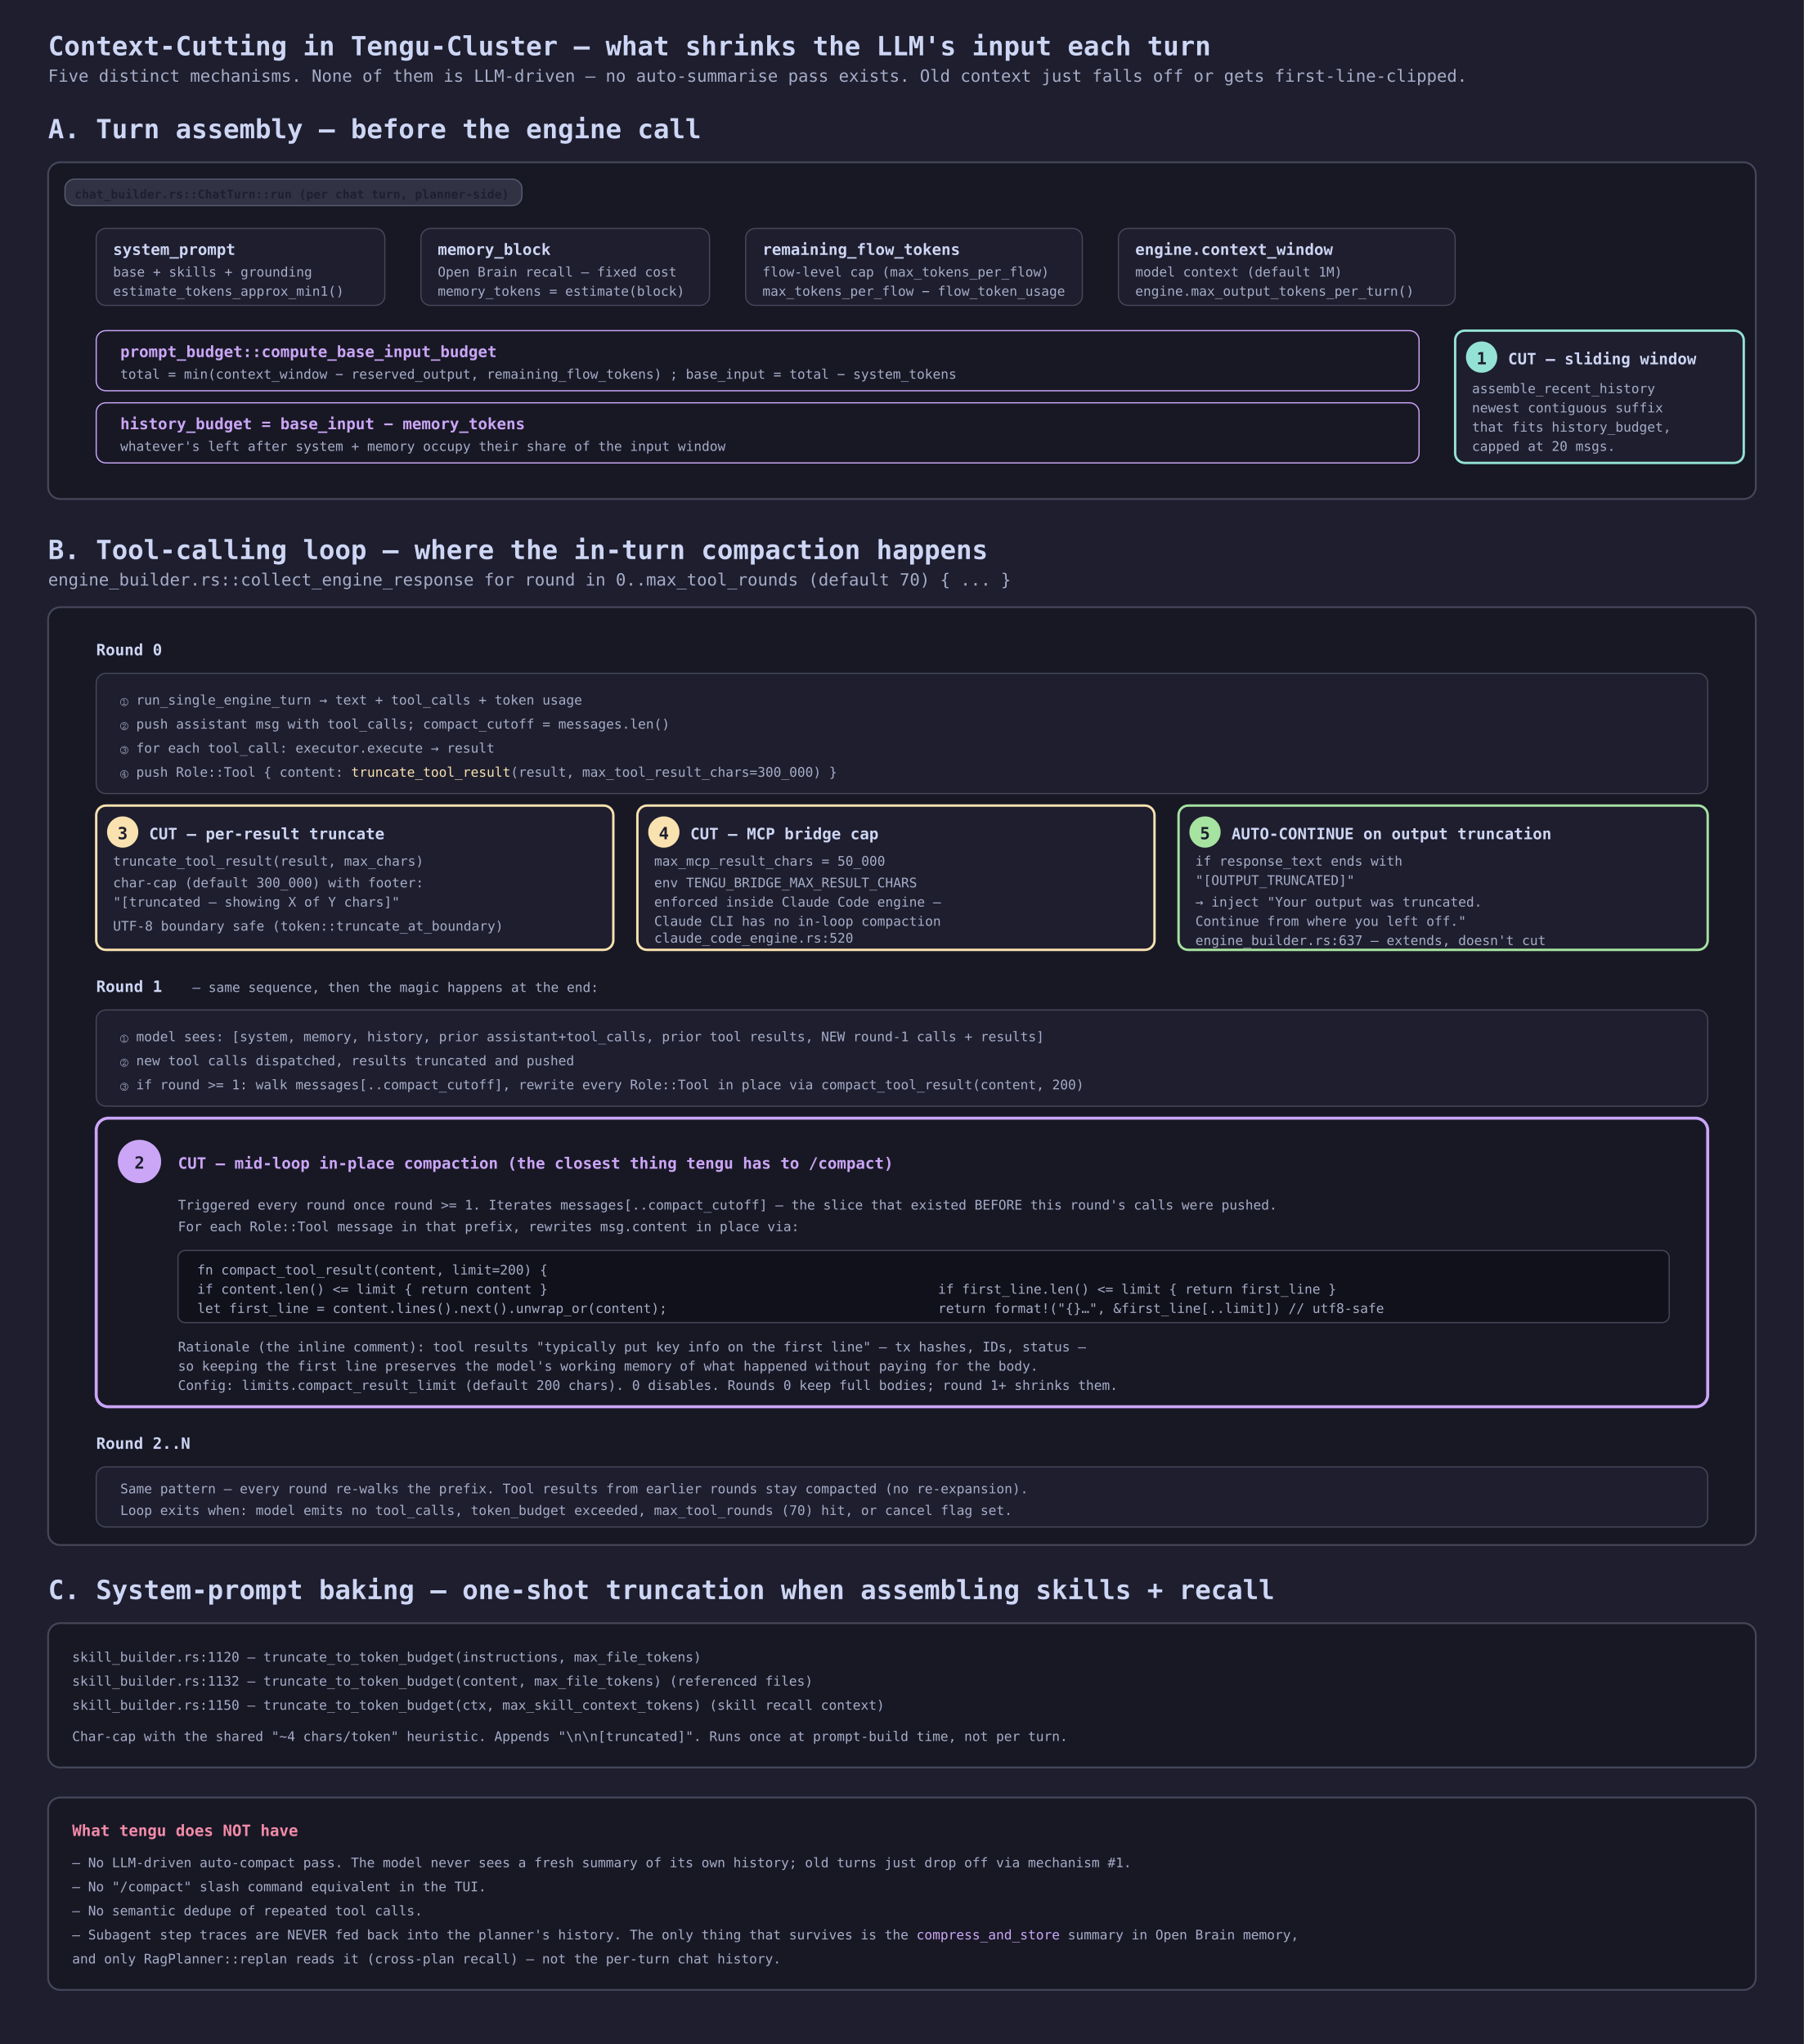
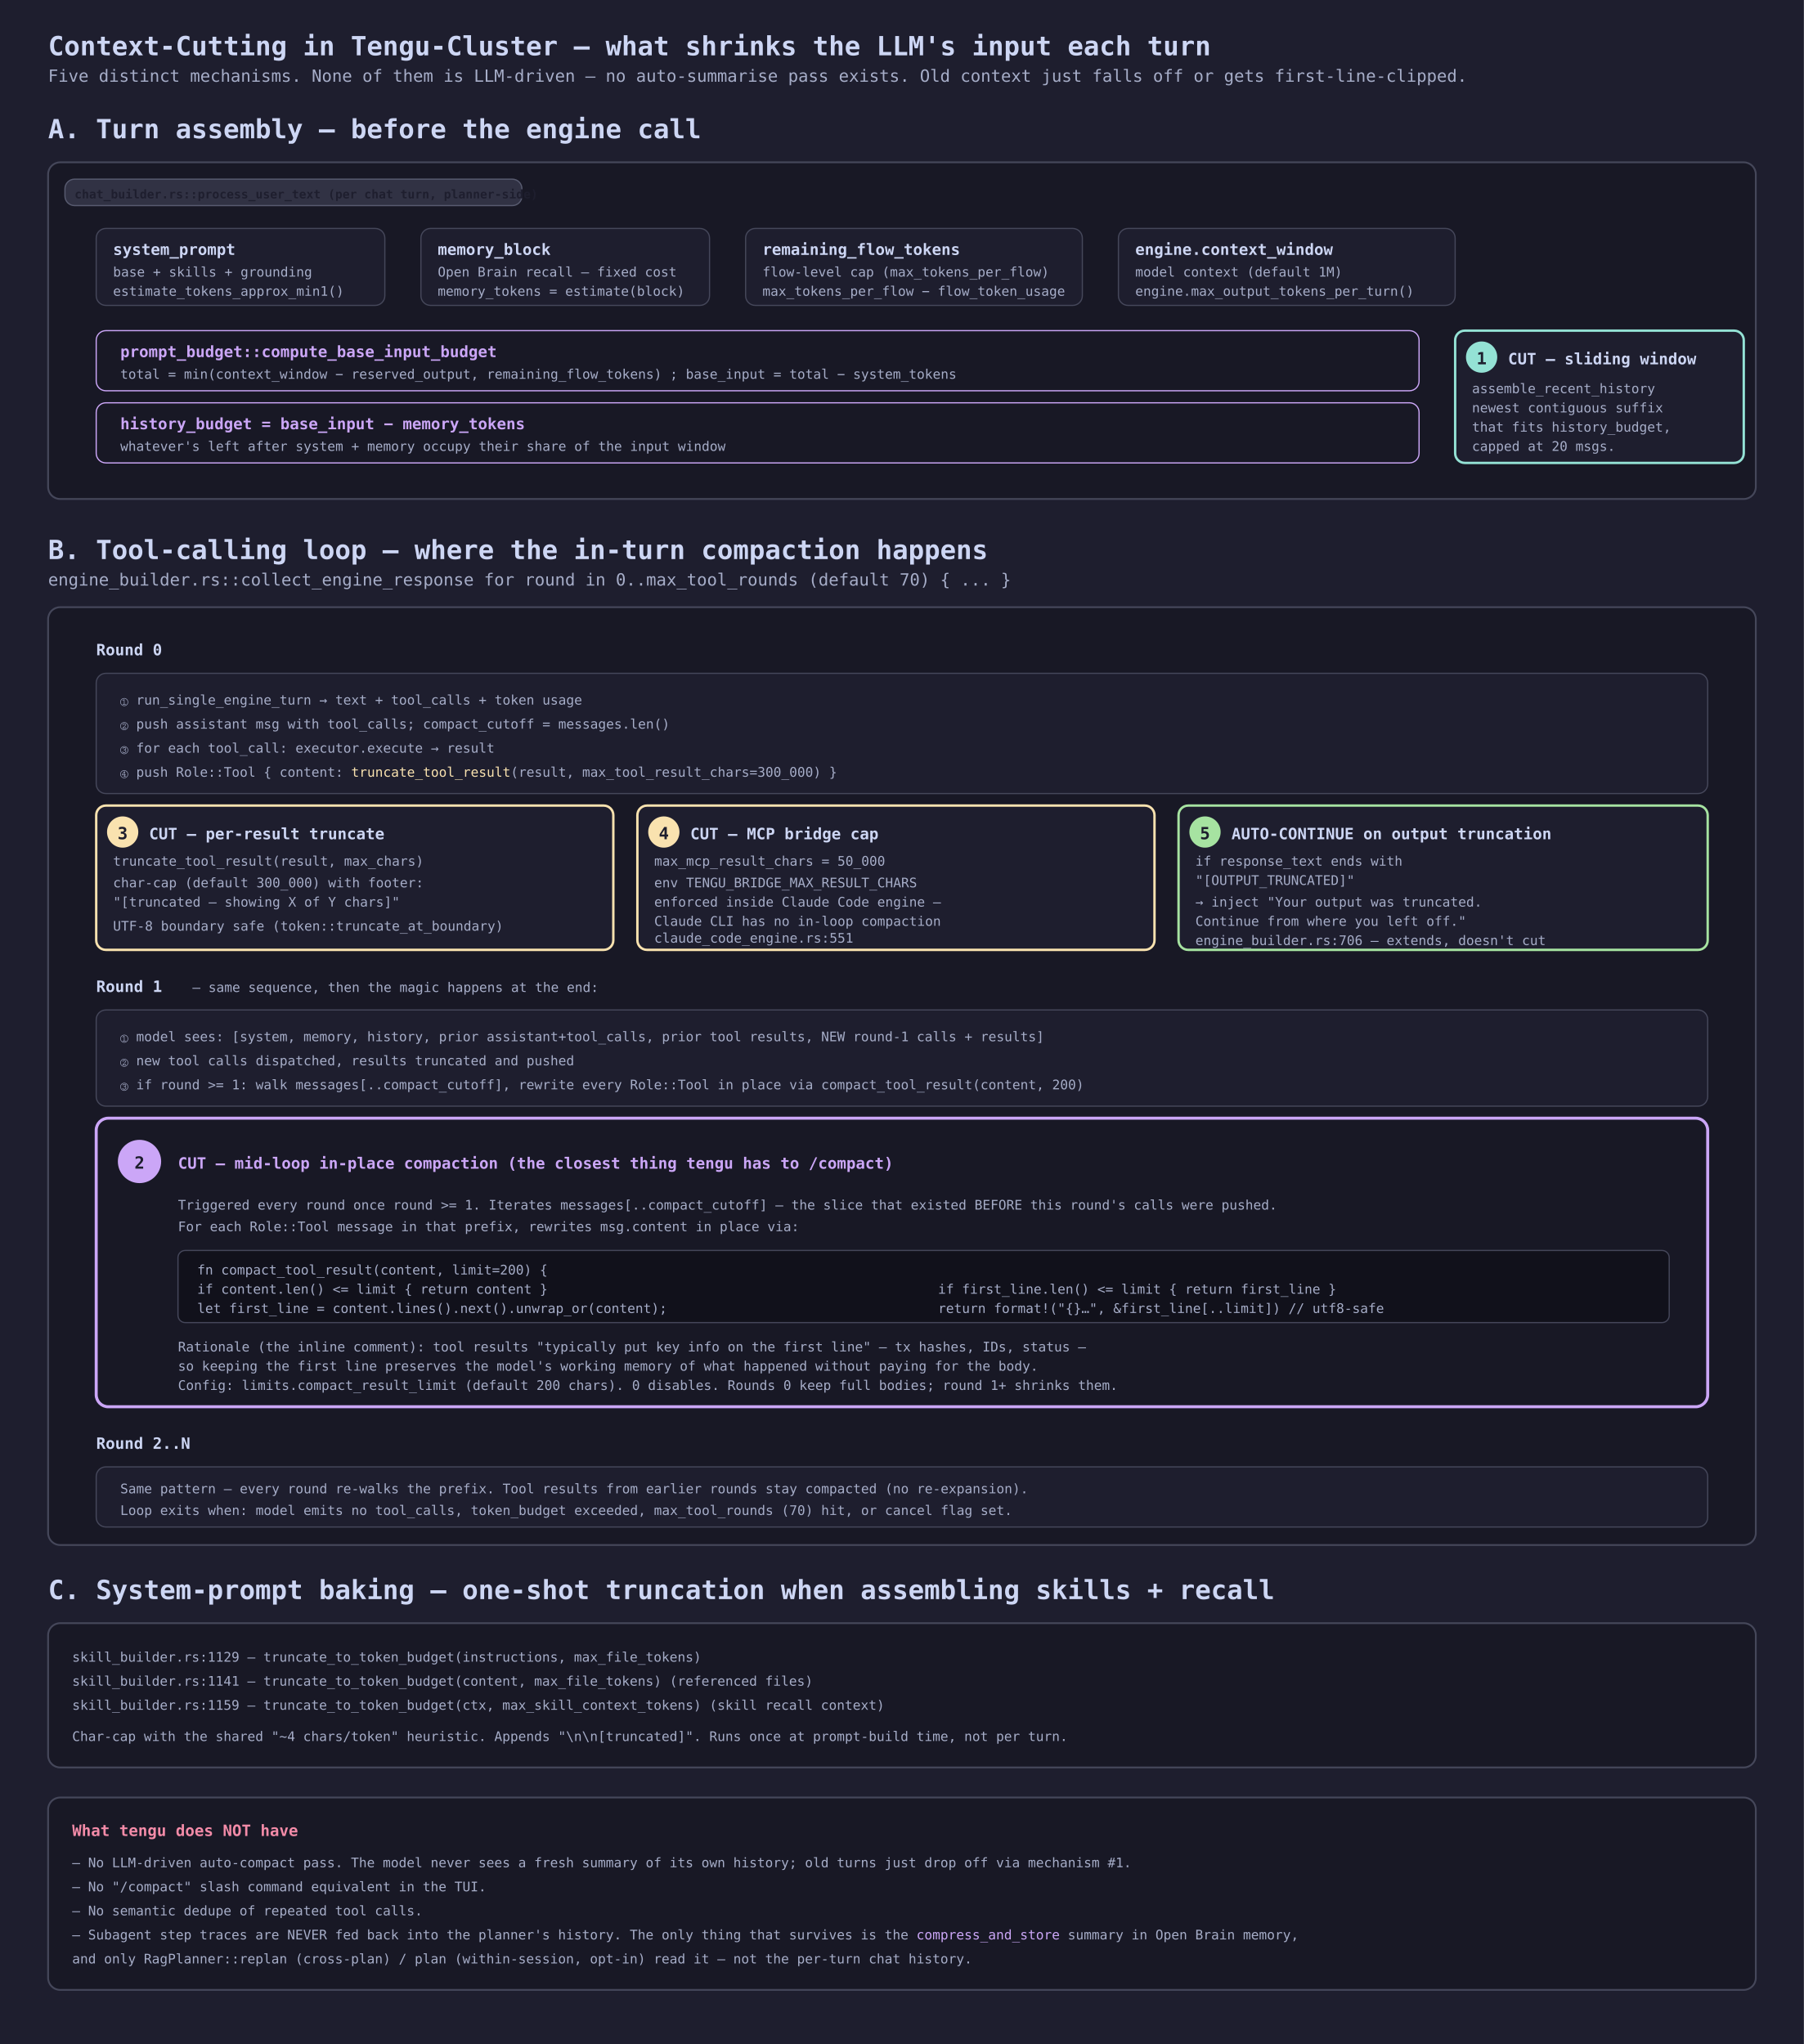
<svg xmlns="http://www.w3.org/2000/svg" viewBox="0 0 1500 1700" font-family="ui-monospace, SFMono-Regular, Menlo, monospace">
  <defs>
    <marker id="arr" viewBox="0 0 10 10" refX="9" refY="5" markerWidth="7" markerHeight="7" orient="auto-start-reverse">
      <path d="M0,0 L10,5 L0,10 z" fill="#cdd6f4" />
    </marker>
    <marker id="arrG" viewBox="0 0 10 10" refX="9" refY="5" markerWidth="7" markerHeight="7" orient="auto-start-reverse">
      <path d="M0,0 L10,5 L0,10 z" fill="#a6e3a1" />
    </marker>
    <marker id="arrY" viewBox="0 0 10 10" refX="9" refY="5" markerWidth="7" markerHeight="7" orient="auto-start-reverse">
      <path d="M0,0 L10,5 L0,10 z" fill="#f9e2af" />
    </marker>
    <marker id="arrP" viewBox="0 0 10 10" refX="9" refY="5" markerWidth="7" markerHeight="7" orient="auto-start-reverse">
      <path d="M0,0 L10,5 L0,10 z" fill="#cba6f7" />
    </marker>
    <style>
      .bg     { fill: #1e1e2e; }
      .panel  { fill: #181825; stroke: #45475a; stroke-width: 1.5; rx: 10; }
      .panelH { fill: #313244; stroke: #585b70; stroke-width: 1; rx: 8; }
      .accent { fill: #cba6f7; }
      .ok     { fill: #a6e3a1; }
      .warn   { fill: #f9e2af; }
      .err    { fill: #f38ba8; }
      .blue   { fill: #89b4fa; }
      .pink   { fill: #f5c2e7; }
      .teal   { fill: #94e2d5; }
      .muted  { fill: #6c7086; }
      text    { fill: #cdd6f4; font-size: 13px; }
      .title  { font-size: 22px; font-weight: 700; fill: #cdd6f4; }
      .sub    { font-size: 14px; fill: #a6adc8; }
      .small  { font-size: 11px; fill: #a6adc8; }
      .tag    { font-size: 10px; fill: #1e1e2e; font-weight: 700; }
      .mono   { font-family: ui-monospace, monospace; }
      .edge   { stroke: #cdd6f4; stroke-width: 1.5; fill: none; }
      .edgeG  { stroke: #a6e3a1; stroke-width: 1.8; fill: none; }
      .edgeY  { stroke: #f9e2af; stroke-width: 1.8; fill: none; }
      .edgeP  { stroke: #cba6f7; stroke-width: 1.8; fill: none; }
      .dash   { stroke-dasharray: 4 4; }
      .num    { fill: #1e1e2e; font-weight: 700; font-size: 14px; }
    </style>
  </defs>
  <rect class="bg" width="1500" height="1700" />
  <text x="40" y="46" class="title">Context-Cutting in Tengu-Cluster — what shrinks the LLM's input each turn</text>
  <text x="40" y="68" class="sub">Five distinct mechanisms. None of them is LLM-driven — no auto-summarise pass exists. Old context just falls off or gets first-line-clipped.</text>
  <text x="40" y="115" class="title teal">A. Turn assembly  —  before the engine call</text>
  <g transform="translate(40,135)">
    <rect class="panel" width="1420" height="280" />
    <rect class="panelH" x="14" y="14" width="380" height="22" />
-     <text x="22" y="30" class="tag">chat_builder.rs::ChatTurn::run  (per chat turn, planner-side)</text>
+     <text x="22" y="30" class="tag">chat_builder.rs::process_user_text  (per chat turn, planner-side)</text>
    <g transform="translate(40,55)">
      <rect width="240" height="64" rx="8" fill="#1e1e2e" stroke="#45475a" />
      <text x="14" y="22" font-weight="700">system_prompt</text>
      <text x="14" y="40" class="small">base + skills + grounding</text>
      <text x="14" y="56" class="small mono muted">estimate_tokens_approx_min1()</text>
    </g>
    <g transform="translate(310,55)">
      <rect width="240" height="64" rx="8" fill="#1e1e2e" stroke="#45475a" />
      <text x="14" y="22" font-weight="700">memory_block</text>
      <text x="14" y="40" class="small">Open Brain recall — fixed cost</text>
      <text x="14" y="56" class="small mono muted">memory_tokens = estimate(block)</text>
    </g>
    <g transform="translate(580,55)">
      <rect width="280" height="64" rx="8" fill="#1e1e2e" stroke="#45475a" />
      <text x="14" y="22" font-weight="700">remaining_flow_tokens</text>
      <text x="14" y="40" class="small">flow-level cap (max_tokens_per_flow)</text>
      <text x="14" y="56" class="small mono muted">max_tokens_per_flow − flow_token_usage</text>
    </g>
    <g transform="translate(890,55)">
      <rect width="280" height="64" rx="8" fill="#1e1e2e" stroke="#45475a" />
      <text x="14" y="22" font-weight="700">engine.context_window</text>
      <text x="14" y="40" class="small">model context (default 1M)</text>
      <text x="14" y="56" class="small mono muted">engine.max_output_tokens_per_turn()</text>
    </g>
    <g transform="translate(40,140)">
      <rect width="1100" height="50" rx="8" fill="#181825" stroke="#cba6f7" />
      <text x="20" y="22" font-weight="700" class="accent">prompt_budget::compute_base_input_budget</text>
      <text x="20" y="40" class="small mono">total = min(context_window − reserved_output, remaining_flow_tokens) ;  base_input = total − system_tokens</text>
    </g>
    <g transform="translate(40,200)">
      <rect width="1100" height="50" rx="8" fill="#181825" stroke="#cba6f7" />
      <text x="20" y="22" font-weight="700" class="accent">history_budget = base_input − memory_tokens</text>
      <text x="20" y="40" class="small">whatever's left after system + memory occupy their share of the input window</text>
    </g>
    <g transform="translate(1170,140)">
      <rect width="240" height="110" rx="8" fill="#1e1e2e" stroke="#94e2d5" stroke-width="2" />
      <circle cx="22" cy="22" r="13" class="teal" />
      <text x="22" y="28" text-anchor="middle" class="num">1</text>
      <text x="44" y="28" font-weight="700">CUT — sliding window</text>
      <text x="14" y="52" class="small mono">assemble_recent_history</text>
      <text x="14" y="68" class="small">newest contiguous suffix</text>
      <text x="14" y="84" class="small">that fits history_budget,</text>
      <text x="14" y="100" class="small">capped at 20 msgs.</text>
    </g>
  </g>
  <text x="40" y="465" class="title pink">B. Tool-calling loop  —  where the in-turn compaction happens</text>
  <text x="40" y="487" class="sub mono">engine_builder.rs::collect_engine_response   for round in 0..max_tool_rounds (default 70) { ... }</text>
  <g transform="translate(40,505)">
    <rect class="panel" width="1420" height="780" />
    <text x="40" y="40" font-weight="700">Round 0</text>
    <g transform="translate(40,55)">
      <rect width="1340" height="100" rx="8" fill="#1e1e2e" stroke="#45475a" />
      <text x="20" y="26" class="small">① <tspan class="mono">run_single_engine_turn</tspan> → text + tool_calls + token usage</text>
      <text x="20" y="46" class="small">② push assistant msg with tool_calls; <tspan class="mono">compact_cutoff = messages.len()</tspan>
      </text>
      <text x="20" y="66" class="small">③ for each tool_call: <tspan class="mono">executor.execute</tspan> → result</text>
      <text x="20" y="86" class="small">④ push <tspan class="mono">Role::Tool { content: <tspan class="warn">truncate_tool_result</tspan>(result, max_tool_result_chars=300_000) }</tspan>
      </text>
    </g>
    <g transform="translate(40,165)">
      <rect width="430" height="120" rx="8" fill="#1e1e2e" stroke="#f9e2af" stroke-width="2" />
      <circle cx="22" cy="22" r="13" class="warn" />
      <text x="22" y="28" text-anchor="middle" class="num">3</text>
      <text x="44" y="28" font-weight="700">CUT — per-result truncate</text>
      <text x="14" y="50" class="small mono">truncate_tool_result(result, max_chars)</text>
      <text x="14" y="68" class="small">char-cap (default 300_000) with footer:</text>
      <text x="14" y="84" class="small mono">"[truncated — showing X of Y chars]"</text>
      <text x="14" y="104" class="small muted">UTF-8 boundary safe (token::truncate_at_boundary)</text>
    </g>
    <g transform="translate(490,165)">
      <rect width="430" height="120" rx="8" fill="#1e1e2e" stroke="#f9e2af" stroke-width="2" />
      <circle cx="22" cy="22" r="13" class="warn" />
      <text x="22" y="28" text-anchor="middle" class="num">4</text>
      <text x="44" y="28" font-weight="700">CUT — MCP bridge cap</text>
      <text x="14" y="50" class="small mono">max_mcp_result_chars = 50_000</text>
      <text x="14" y="68" class="small">env <tspan class="mono">TENGU_BRIDGE_MAX_RESULT_CHARS</tspan>
      </text>
      <text x="14" y="84" class="small">enforced inside Claude Code engine —</text>
      <text x="14" y="100" class="small">Claude CLI has no in-loop compaction</text>
-       <text x="14" y="114" class="small muted">claude_code_engine.rs:520</text>
+       <text x="14" y="114" class="small muted">claude_code_engine.rs:551</text>
    </g>
    <g transform="translate(940,165)">
      <rect width="440" height="120" rx="8" fill="#1e1e2e" stroke="#a6e3a1" stroke-width="2" />
      <circle cx="22" cy="22" r="13" class="ok" />
      <text x="22" y="28" text-anchor="middle" class="num">5</text>
      <text x="44" y="28" font-weight="700">AUTO-CONTINUE on output truncation</text>
      <text x="14" y="50" class="small">if response_text ends with</text>
      <text x="14" y="66" class="small mono">"[OUTPUT_TRUNCATED]"</text>
      <text x="14" y="84" class="small">→ inject "Your output was truncated.</text>
      <text x="14" y="100" class="small">Continue from where you left off."</text>
-       <text x="14" y="116" class="small muted">engine_builder.rs:637 — extends, doesn't cut</text>
+       <text x="14" y="116" class="small muted">engine_builder.rs:706 — extends, doesn't cut</text>
    </g>
    <text x="40" y="320" font-weight="700">Round 1</text>
    <text x="120" y="320" class="small muted">— same sequence, then the magic happens at the end:</text>
    <g transform="translate(40,335)">
      <rect width="1340" height="80" rx="8" fill="#1e1e2e" stroke="#45475a" />
      <text x="20" y="26" class="small">① model sees: [system, memory, history, prior assistant+tool_calls, prior tool results, NEW round-1 calls + results]</text>
      <text x="20" y="46" class="small">② new tool calls dispatched, results truncated and pushed</text>
      <text x="20" y="66" class="small accent">③ if round &gt;= 1: walk messages[..compact_cutoff], rewrite every Role::Tool in place via compact_tool_result(content, 200)</text>
    </g>
    <g transform="translate(40,425)">
      <rect width="1340" height="240" rx="10" fill="#181825" stroke="#cba6f7" stroke-width="2.5" />
      <circle cx="36" cy="36" r="18" class="accent" />
      <text x="36" y="42" text-anchor="middle" class="num" font-size="18">2</text>
      <text x="68" y="42" font-weight="700" font-size="16" class="accent">CUT — mid-loop in-place compaction  (the closest thing tengu has to /compact)</text>
      <text x="68" y="76" class="small">Triggered every round once <tspan class="mono">round &gt;= 1</tspan>. Iterates <tspan class="mono">messages[..compact_cutoff]</tspan> — the slice that existed BEFORE this round's calls were pushed.</text>
      <text x="68" y="94" class="small">For each <tspan class="mono">Role::Tool</tspan> message in that prefix, rewrites <tspan class="mono">msg.content</tspan> in place via:</text>
      <rect x="68" y="110" width="1240" height="60" rx="6" fill="#11111b" stroke="#45475a" />
      <text x="84" y="130" class="small mono">fn compact_tool_result(content, limit=200) {</text>
      <text x="84" y="146" class="small mono">    if content.len() &lt;= limit { return content }</text>
      <text x="84" y="162" class="small mono">    let first_line = content.lines().next().unwrap_or(content);</text>
      <text x="700" y="146" class="small mono">    if first_line.len() &lt;= limit { return first_line }</text>
      <text x="700" y="162" class="small mono">    return format!("{}…", &amp;first_line[..limit])  // utf8-safe</text>
      <text x="68" y="194" class="small">Rationale (the inline comment): tool results "typically put key info on the first line" — tx hashes, IDs, status —</text>
      <text x="68" y="210" class="small">so keeping the first line preserves the model's working memory of what happened without paying for the body.</text>
      <text x="68" y="226" class="small muted">Config: <tspan class="mono">limits.compact_result_limit</tspan> (default 200 chars). 0 disables. Rounds 0 keep full bodies; round 1+ shrinks them.</text>
    </g>
    <text x="40" y="700" font-weight="700">Round 2..N</text>
    <g transform="translate(40,715)">
      <rect width="1340" height="50" rx="8" fill="#1e1e2e" stroke="#45475a" />
      <text x="20" y="22" class="small">Same pattern — every round re-walks the prefix. Tool results from earlier rounds stay compacted (no re-expansion).</text>
      <text x="20" y="40" class="small">Loop exits when: model emits no tool_calls, token_budget exceeded, max_tool_rounds (70) hit, or cancel flag set.</text>
    </g>
  </g>
  <text x="40" y="1330" class="title blue">C. System-prompt baking  —  one-shot truncation when assembling skills + recall</text>
  <g transform="translate(40,1350)">
    <rect class="panel" width="1420" height="120" />
-     <text x="20" y="32" class="small mono">skill_builder.rs:1120  — truncate_to_token_budget(instructions, max_file_tokens)</text>
-     <text x="20" y="52" class="small mono">skill_builder.rs:1132  — truncate_to_token_budget(content, max_file_tokens)         (referenced files)</text>
-     <text x="20" y="72" class="small mono">skill_builder.rs:1150  — truncate_to_token_budget(ctx, max_skill_context_tokens)   (skill recall context)</text>
+     <text x="20" y="32" class="small mono">skill_builder.rs:1129  — truncate_to_token_budget(instructions, max_file_tokens)</text>
+     <text x="20" y="52" class="small mono">skill_builder.rs:1141  — truncate_to_token_budget(content, max_file_tokens)         (referenced files)</text>
+     <text x="20" y="72" class="small mono">skill_builder.rs:1159  — truncate_to_token_budget(ctx, max_skill_context_tokens)   (skill recall context)</text>
    <text x="20" y="98" class="small">Char-cap with the shared "~4 chars/token" heuristic. Appends "<tspan class="mono">\n\n[truncated]</tspan>". Runs once at prompt-build time, not per turn.</text>
  </g>
  <g transform="translate(40,1495)">
    <rect class="panel" width="1420" height="160" stroke="#f38ba8" stroke-width="2" />
    <text x="20" y="32" font-weight="700" class="err">What tengu does NOT have</text>
    <text x="20" y="58" class="small">— No LLM-driven auto-compact pass. The model never sees a fresh summary of its own history; old turns just drop off via mechanism #1.</text>
    <text x="20" y="78" class="small">— No "/compact" slash command equivalent in the TUI.</text>
    <text x="20" y="98" class="small">— No semantic dedupe of repeated tool calls.</text>
    <text x="20" y="118" class="small">— Subagent step traces are NEVER fed back into the planner's history. The only thing that survives is the <tspan class="mono accent">compress_and_store</tspan> summary in Open Brain memory,</text>
-     <text x="20" y="138" class="small">  and only <tspan class="mono">RagPlanner::replan</tspan> reads it (cross-plan recall) — not the per-turn chat history.</text>
+     <text x="20" y="138" class="small">  and only <tspan class="mono">RagPlanner::replan</tspan> (cross-plan) / <tspan class="mono">plan</tspan> (within-session, opt-in) read it — not the per-turn chat history.</text>
  </g>
</svg>
